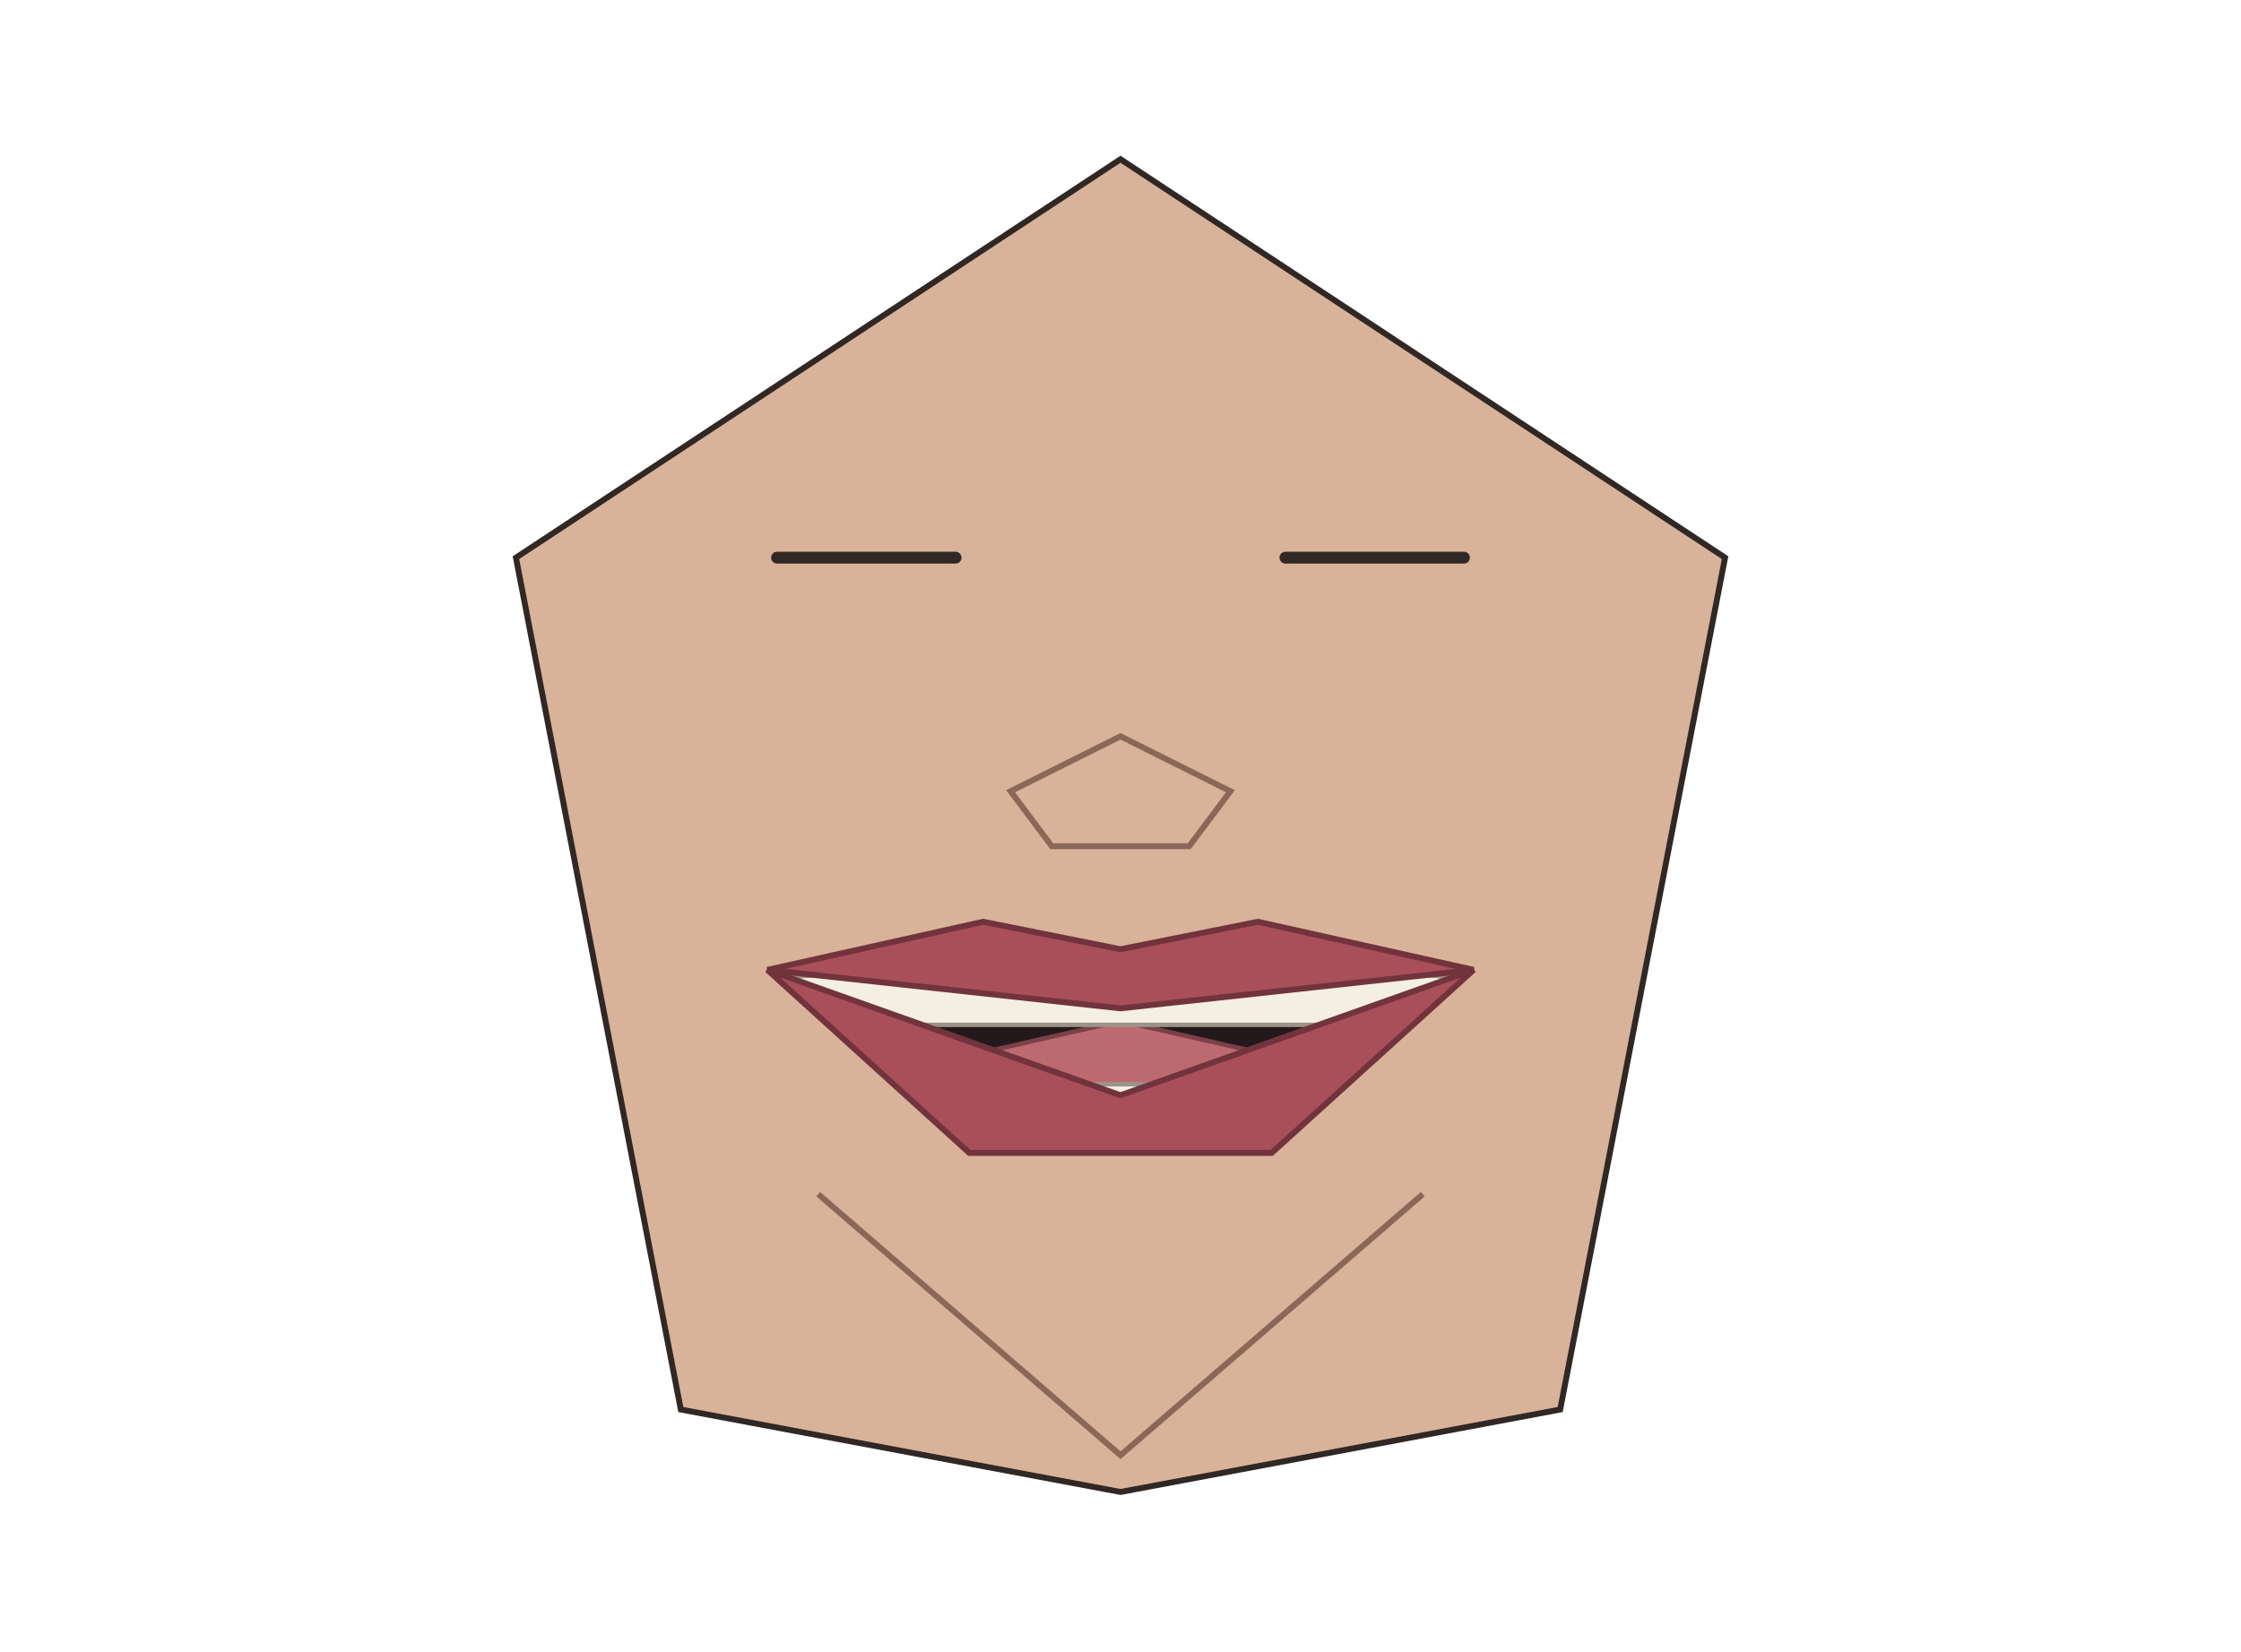
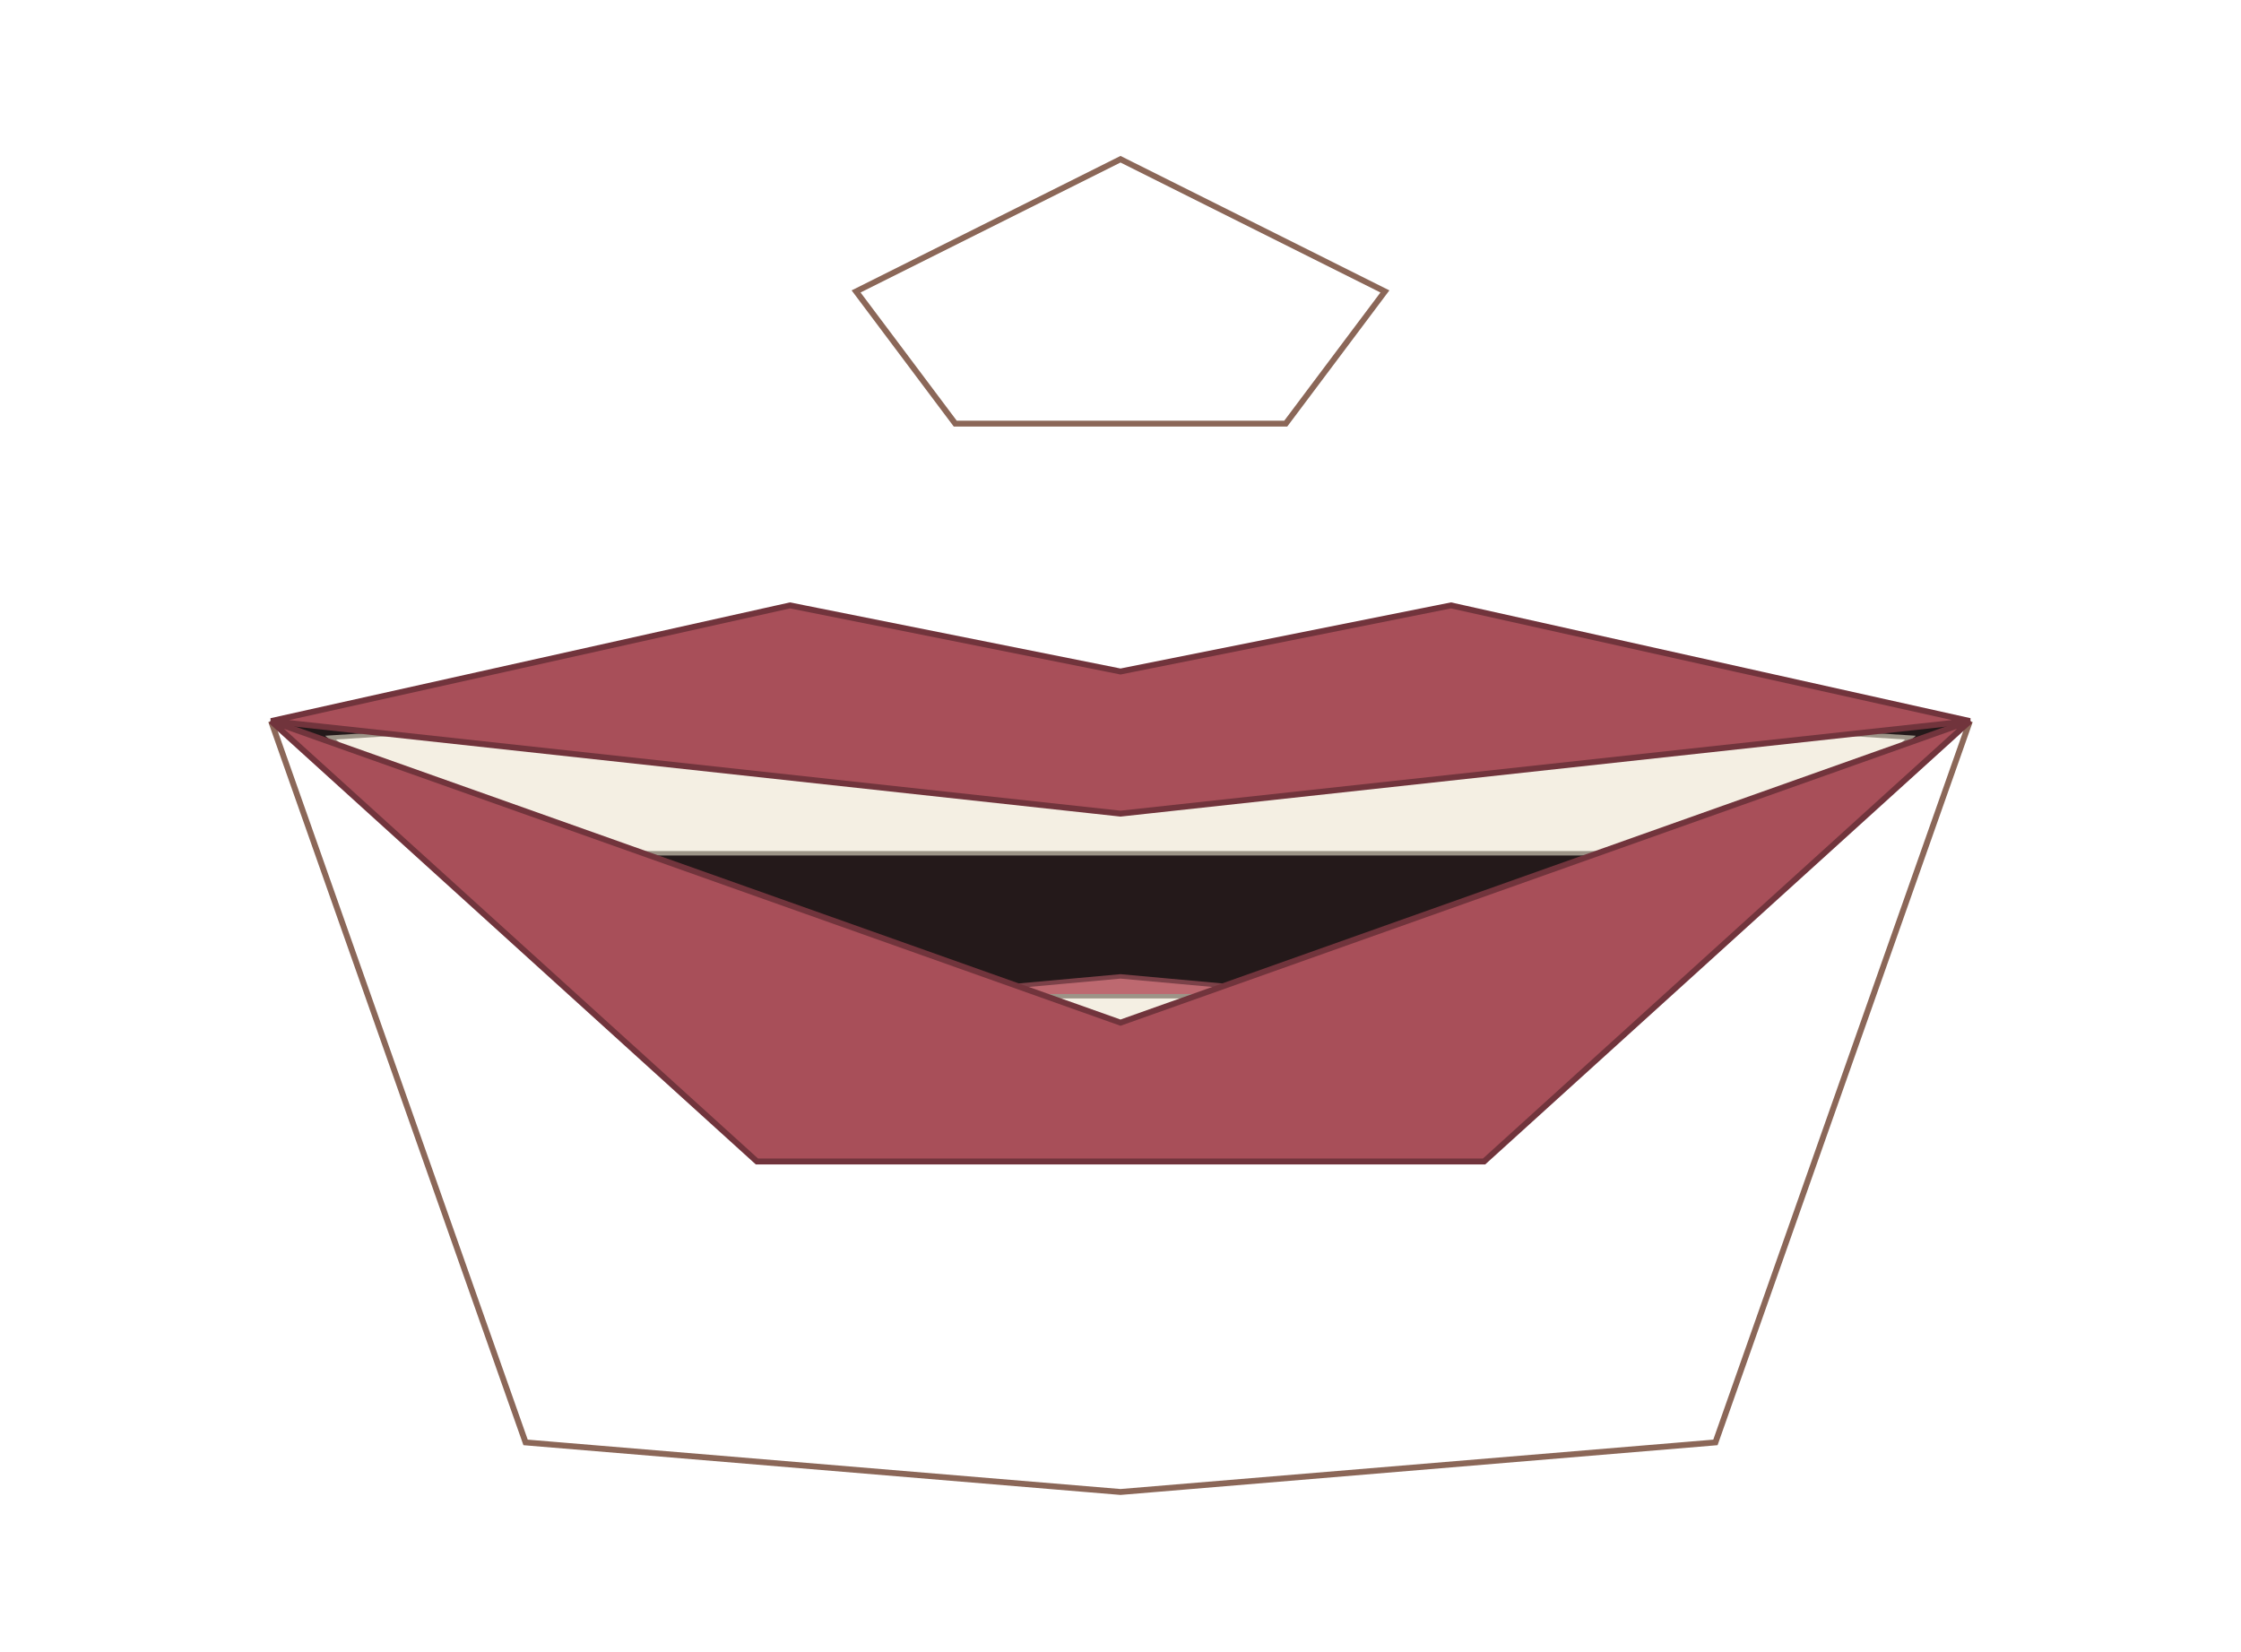
<svg xmlns="http://www.w3.org/2000/svg" viewBox="0 0 760 560" role="img" aria-label="Frontal tract view">
  <style>
- .f-face{fill:#d9b29a;stroke:#302825;stroke-width:2}.f-nose,.f-chin{fill:none;stroke:#8b6758;stroke-width:2}
+ .f-nose,.f-chin{fill:none;stroke:#8b6758;stroke-width:2}
.f-upper-lip,.f-lower-lip{fill:#a84f59;stroke:#71343c;stroke-width:2}.f-aperture{fill:#24191a}
.f-upper-teeth,.f-lower-teeth{fill:#f4efe3;stroke:#9c9487;stroke-width:1.5}.f-tongue{fill:#bd6970;stroke:#7b4148;stroke-width:1.5}
- .f-eyes{fill:none;stroke:#302825;stroke-width:4;stroke-linecap:round}.f-label{font:11px ui-monospace,monospace;fill:#8b817d}
+ .f-label{font:11px ui-monospace,monospace;fill:#8b817d}
</style>
  <defs>
    <clipPath id="f-mouth">
-       <path d="M260.24,328.93 L380.00,341.98 L499.76,328.93 L499.76,328.93 L380.00,371.45 L260.24,328.93 Z" />
+       <path d="M91.93,244.55 L380.00,275.94 L668.07,244.55 L668.07,244.55 L380.00,346.83 L91.93,244.55 Z" />
    </clipPath>
  </defs>
-   <path d="M380.00,54.00 L585.03,189.13 L529.11,478.04 L380.00,506.00 L230.89,478.04 L174.97,189.13 Z" class="f-face" />
-   <path d="M260.24,328.93 L380.00,341.98 L499.76,328.93 L499.76,328.93 L380.00,371.45 L260.24,328.93 Z" class="f-aperture" />
-   <path d="M277.48,369.58 L380.00,346.29 L482.52,369.58 L454.56,397.54 L305.44,397.54 Z" class="f-tongue" clip-path="url(#f-mouth)" />
-   <path d="M268.63,331.26 L380.00,324.27 L491.37,331.26 L473.20,347.57 L286.80,347.57 Z" class="f-upper-teeth" clip-path="url(#f-mouth)" />
-   <path d="M259.78,379.37 L380.00,388.69 L500.22,379.37 L473.20,367.72 L286.80,367.72 Z" class="f-lower-teeth" clip-path="url(#f-mouth)" />
-   <path d="M277.48,405.00 L380.00,493.54 L482.52,405.00" class="f-chin" />
-   <path d="M342.72,268.35 L380.00,249.71 L417.28,268.35 L403.30,286.99 L356.70,286.99 Z" class="f-nose" />
-   <path d="M263.51,189.13 L324.08,189.13" class="f-eyes" />
-   <path d="M435.92,189.13 L496.49,189.13" class="f-eyes" />
-   <path d="M260.24,328.93 L333.40,312.62 L380.00,321.94 L426.60,312.62 L499.76,328.93 L499.76,328.93 L380.00,341.98 L260.24,328.93 Z" class="f-upper-lip" />
-   <path d="M260.24,328.93 L380.00,371.45 L499.76,328.93 L431.26,391.02 L328.74,391.02 Z" class="f-lower-lip" />
+   <path d="M91.93,244.55 L380.00,275.94 L668.07,244.55 L668.07,244.55 L380.00,346.83 L91.93,244.55 Z" class="f-aperture" />
+   <path d="M133.40,353.56 L380.00,331.14 L626.60,353.56 L559.34,387.19 L200.66,387.19 Z" class="f-tongue" clip-path="url(#f-mouth)" />
+   <path d="M112.11,250.16 L380.00,233.34 L647.89,250.16 L604.18,289.39 L155.82,289.39 Z" class="f-upper-teeth" clip-path="url(#f-mouth)" />
+   <path d="M90.81,365.89 L380.00,388.31 L669.19,365.89 L604.18,337.87 L155.82,337.87 Z" class="f-lower-teeth" clip-path="url(#f-mouth)" />
+   <path d="M91.93,244.55 L178.24,489.19 L380.00,506.00 L581.76,489.19 L668.07,244.55" class="f-chin" />
+   <path d="M290.33,98.84 L380.00,54.00 L469.67,98.84 L436.04,143.67 L323.96,143.67 Z" class="f-nose" />
+   <path d="M91.93,244.55 L267.91,205.32 L380.00,227.74 L492.09,205.32 L668.07,244.55 L668.07,244.55 L380.00,275.94 L91.93,244.55 Z" class="f-upper-lip" />
+   <path d="M91.93,244.55 L380.00,346.83 L668.07,244.55 L503.30,393.91 L256.70,393.91 Z" class="f-lower-lip" />
</svg>
